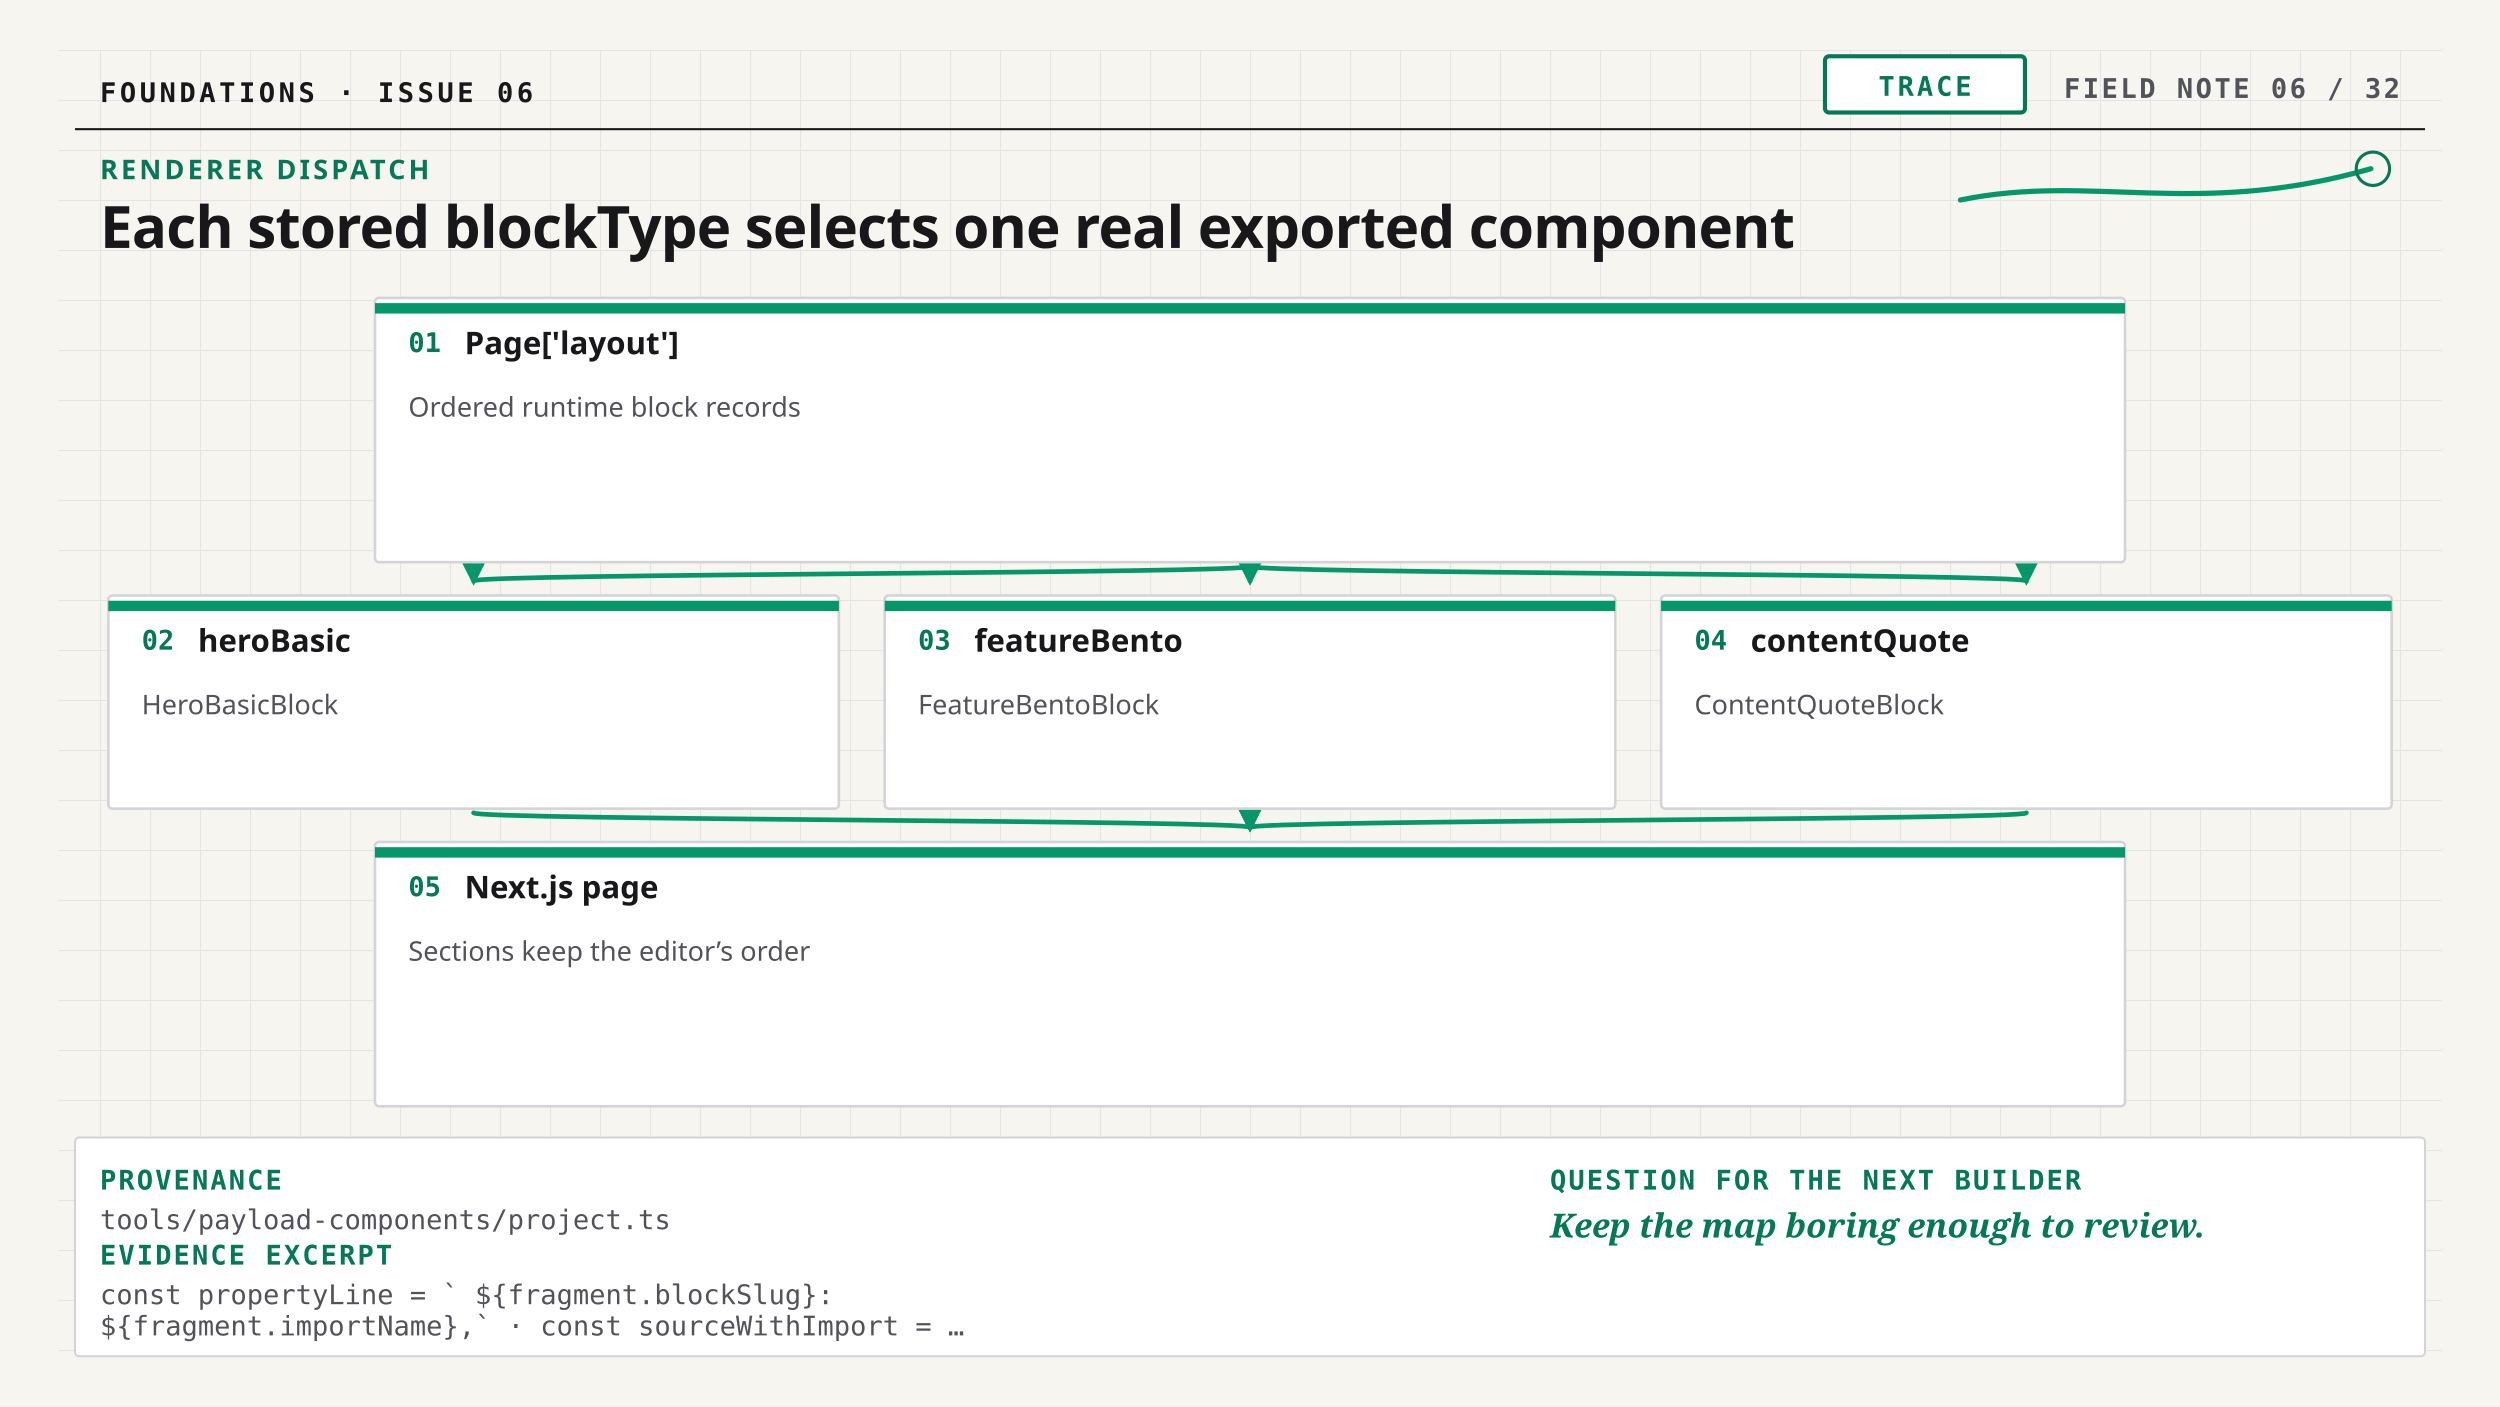
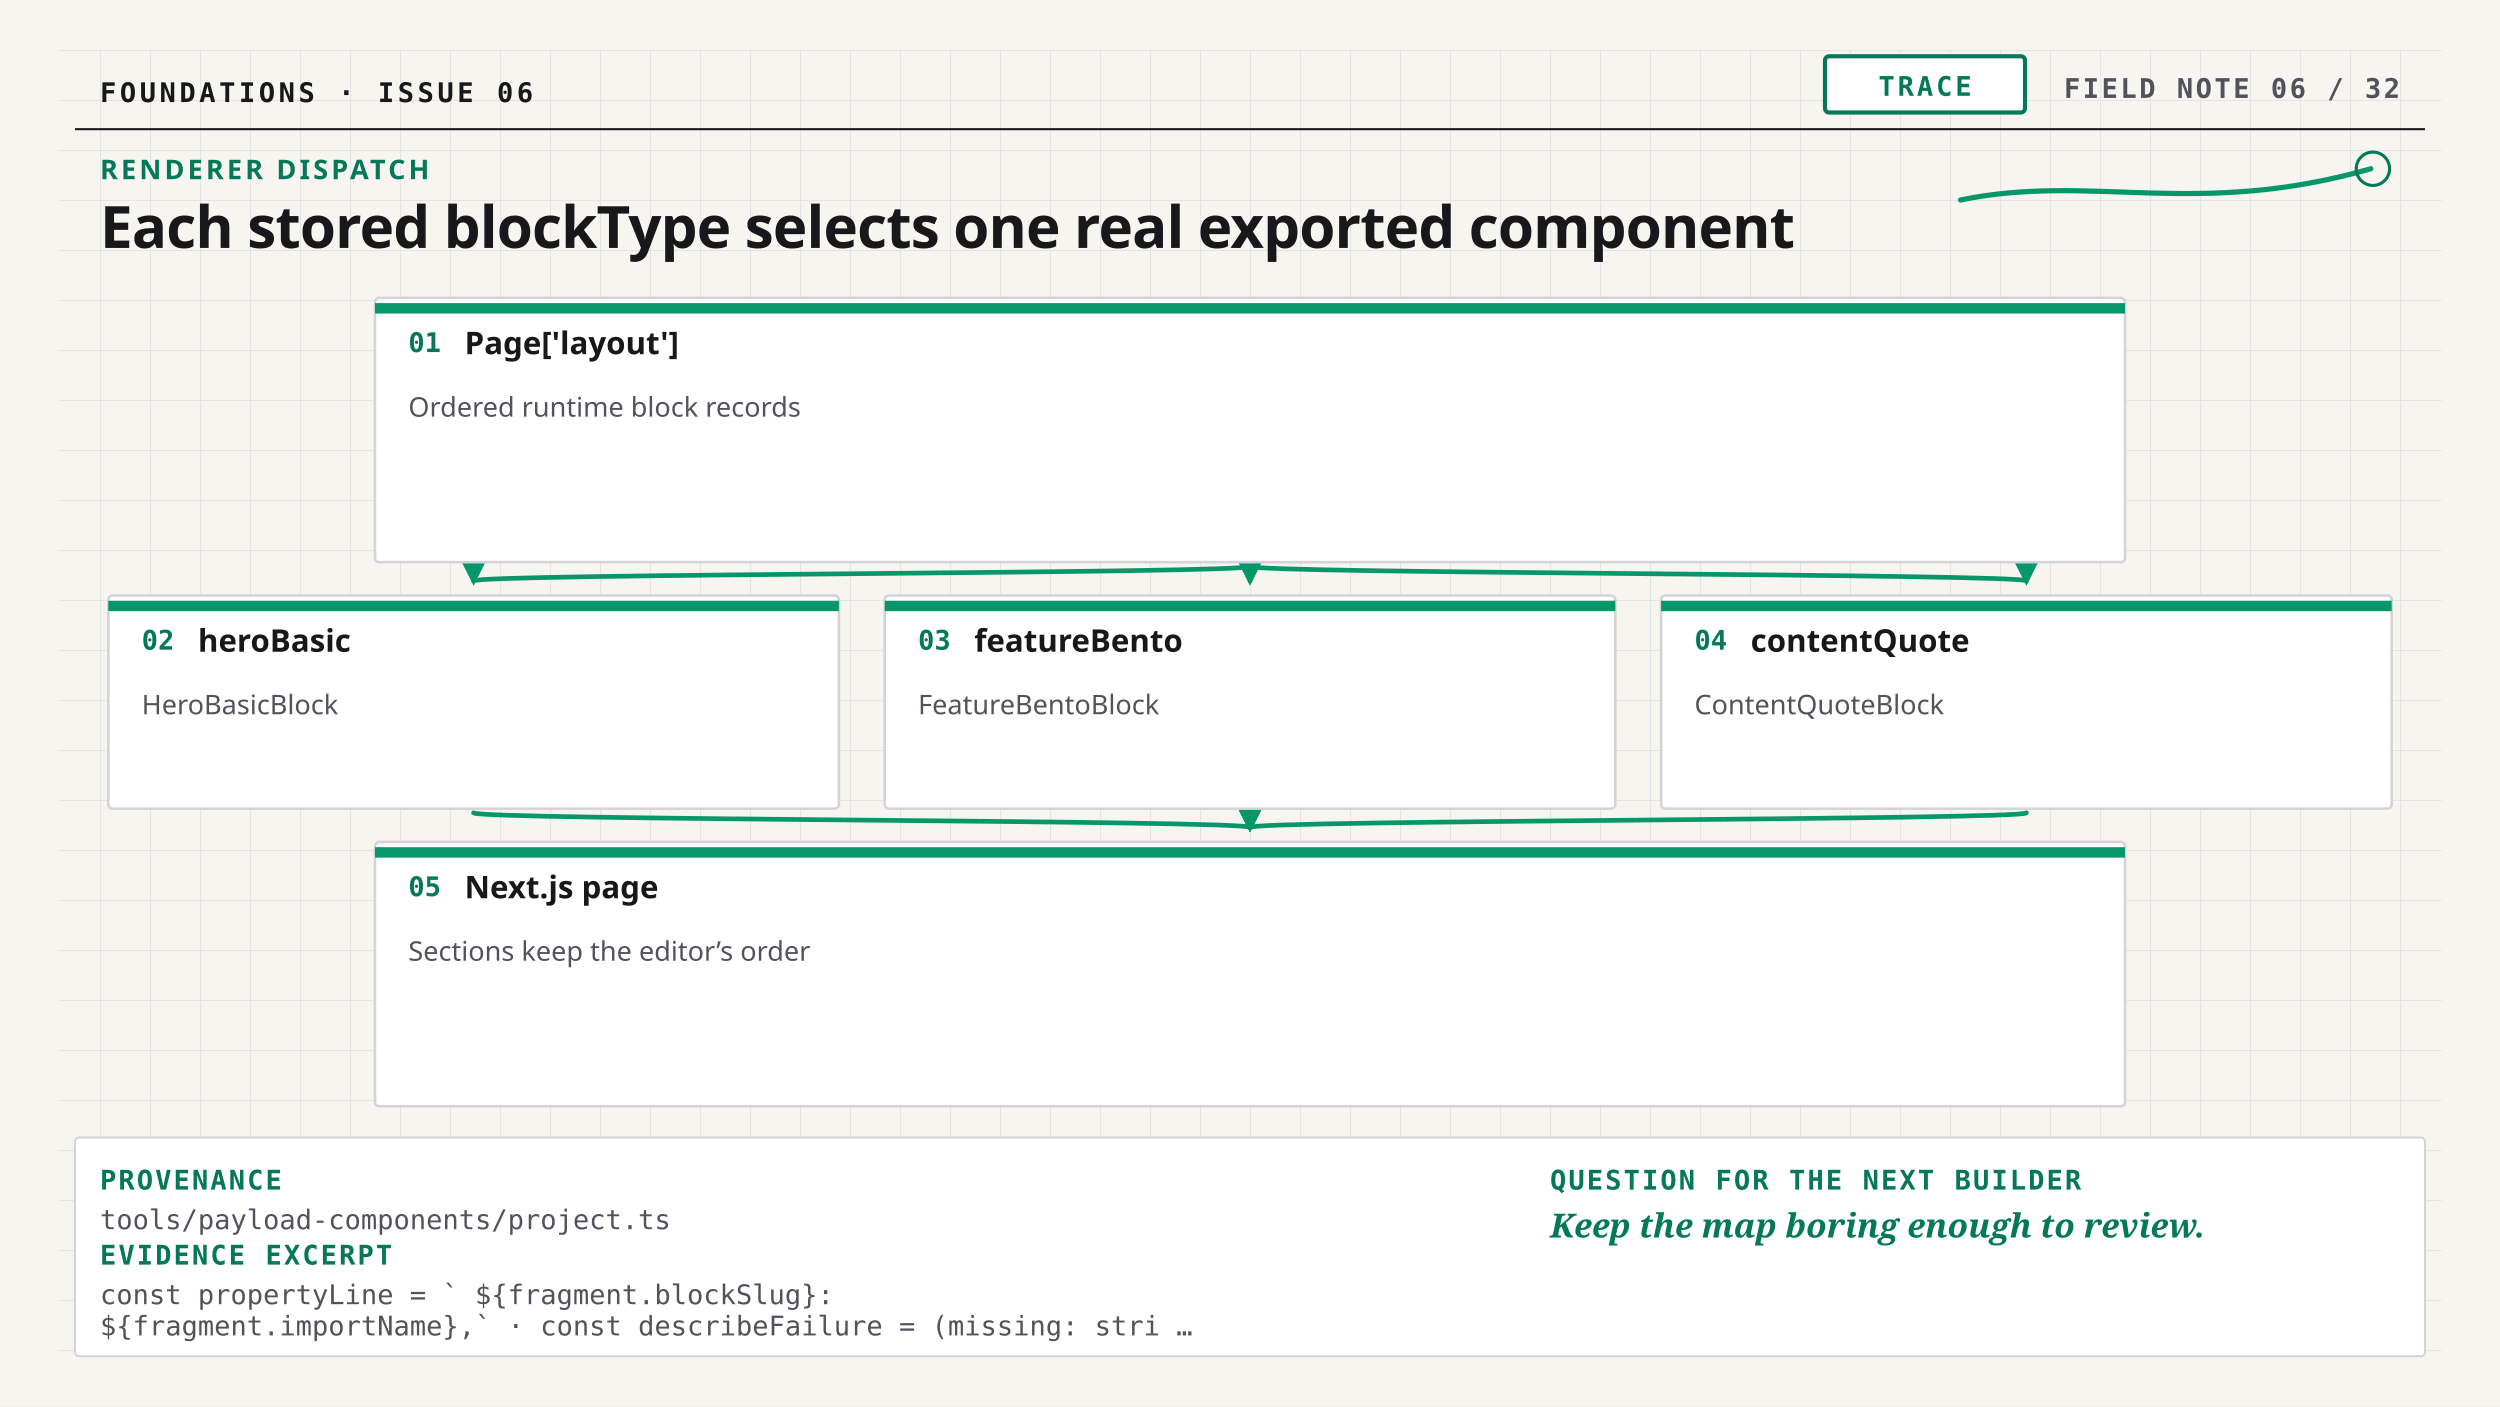
<svg xmlns="http://www.w3.org/2000/svg" viewBox="0 0 1200 675" role="img" aria-labelledby="diagram-title diagram-description" class="diagram diagram--trace" data-mode="trace" data-series="foundations" data-issue="06">
  <defs>
    <pattern id="journal-grid-pattern" width="24" height="24" patternUnits="userSpaceOnUse">
      <path d="M 24 0 L 0 0 0 24" fill="none" stroke="#e4e4e7" stroke-width="1" />
    </pattern>
    <marker id="journal-arrow" viewBox="0 0 10 10" refX="8.5" refY="5" markerWidth="7" markerHeight="7" orient="auto-start-reverse">
      <path d="M 0 0 L 10 5 L 0 10 z" fill="#059669" />
    </marker>
    <style>
      .diagram {
        background: #f7f5ef;
        color: #18181b;
      }
      .paper {
        fill: #f7f5ef;
      }
      .grid {
        fill: url(#journal-grid-pattern);
      }
      .masthead,
      .mode-label,
      .folio-label,
      .footer-label,
      .node-index,
      .edge-label,
      .node-title--mono,
      .node-body--mono,
      .provenance-line {
        font-family: ui-monospace, SFMono-Regular, Menlo, monospace;
      }
      .masthead {
        fill: #18181b;
        font-size: 13px;
        font-weight: 700;
        letter-spacing: 1.7px;
      }
      .kicker {
        fill: #047857;
        font-family: ui-sans-serif, system-ui, sans-serif;
        font-size: 13px;
        font-weight: 750;
        letter-spacing: 1.5px;
      }
      .headline {
        fill: #18181b;
        font-family: ui-sans-serif, system-ui, sans-serif;
        font-size: 28px;
        font-weight: 720;
        letter-spacing: -0.4px;
      }
      .mode-box {
        fill: #ffffff;
        stroke: #047857;
        stroke-width: 2;
      }
      .mode-label {
        fill: #047857;
        font-size: 13px;
        font-weight: 750;
        letter-spacing: 1.4px;
      }
      .folio-label {
        fill: #52525b;
        font-size: 13px;
        font-weight: 650;
        letter-spacing: 1.2px;
      }
      .journal-rule {
        stroke: #18181b;
        stroke-width: 1;
      }
      .accent-path {
        fill: none;
        stroke: #059669;
        stroke-linecap: round;
        stroke-width: 2.5;
      }
      .edge-path {
        fill: none;
        stroke: #059669;
        stroke-linecap: round;
        stroke-width: 2.25;
      }
      .diagram--join .edge-path {
        stroke-dasharray: 7 5;
      }
      .diagram--inspect .edge-path {
        stroke-width: 1.75;
      }
      .edge-label-paper {
        fill: #f7f5ef;
        stroke: #e4e4e7;
        stroke-width: 1;
      }
      .edge-label {
        fill: #047857;
        font-size: 13px;
        font-weight: 700;
      }
      .node-card {
        fill: #ffffff;
        stroke: #d4d4d8;
        stroke-width: 1.25;
      }
      .diagram--inspect .node-card {
        stroke: #18181b;
      }
      .node--terminal .node-card {
        fill: #18181b;
        stroke: #18181b;
      }
      .node-rule {
        stroke: #059669;
        stroke-width: 5;
      }
      .node-index {
        fill: #047857;
        font-size: 13px;
        font-weight: 700;
      }
      .node-title {
        fill: #18181b;
        font-family: ui-sans-serif, system-ui, sans-serif;
        font-size: 15px;
        font-weight: 720;
      }
      .node-body {
        fill: #52525b;
        font-family: ui-sans-serif, system-ui, sans-serif;
        font-size: 13px;
        font-weight: 480;
      }
      .node--terminal .node-title,
      .node--terminal .node-body {
        fill: #ffffff;
      }
      .node--terminal .node-index {
        fill: #059669;
      }
      .footer-paper {
        fill: #ffffff;
        stroke: #d4d4d8;
        stroke-width: 1;
      }
      .footer-label {
        fill: #047857;
        font-size: 13px;
        font-weight: 700;
        letter-spacing: 1px;
      }
      .provenance-line,
      .evidence-line {
        fill: #52525b;
        font-size: 13px;
      }
      .evidence-line {
        font-family: ui-monospace, SFMono-Regular, Menlo, monospace;
      }
      .prompt {
        fill: #047857;
        font-family: Georgia, serif;
        font-size: 16px;
        font-style: italic;
        font-weight: 650;
      }
      .registration {
        fill: none;
        stroke: #047857;
        stroke-width: 1.5;
      }
    </style>
  </defs>
  <rect class="paper" width="1200" height="675" />
  <rect class="grid" data-journal-part="grid" x="28" y="24" width="1144" height="627" />
  <path class="journal-rule" d="M 36 62 H 1164" />
  <g data-journal-part="masthead">
    <text class="masthead" x="48" y="49">FOUNDATIONS · ISSUE 06</text>
  </g>
  <g data-journal-part="mode">
    <rect class="mode-box" x="876" y="27" width="96" height="27" rx="2" />
    <text class="mode-label" x="924" y="46" text-anchor="middle">TRACE</text>
  </g>
  <g data-journal-part="folio">
    <text class="folio-label" x="1152" y="47" text-anchor="end">FIELD NOTE 06 / 32</text>
  </g>
  <text class="kicker" x="48" y="86">RENDERER DISPATCH</text>
  <text class="headline" x="48" y="119">Each stored blockType selects one real exported component</text>
  <path class="accent-path" d="M 941 96 C 1004 83, 1054 105, 1138 81" />
  <circle class="registration" cx="1139" cy="81" r="8" />
  <g data-diagram-layer="edges">
    <g class="edge">
      <path class="edge-path" data-edge-from="layout" data-edge-to="hero" data-edge-axis="vertical" d="M 600 271.846 C 600 275.346, 227.333 275.346, 227.333 278.846" marker-end="url(#journal-arrow)" />
    </g>
    <g class="edge">
      <path class="edge-path" data-edge-from="layout" data-edge-to="feature" data-edge-axis="vertical" d="M 600 271.846 C 600 275.346, 600 275.346, 600 278.846" marker-end="url(#journal-arrow)" />
    </g>
    <g class="edge">
      <path class="edge-path" data-edge-from="layout" data-edge-to="quote" data-edge-axis="vertical" d="M 600 271.846 C 600 275.346, 972.667 275.346, 972.667 278.846" marker-end="url(#journal-arrow)" />
    </g>
    <g class="edge">
      <path class="edge-path" data-edge-from="hero" data-edge-to="page" data-edge-axis="vertical" d="M 227.333 390.154 C 227.333 393.654, 600 393.654, 600 397.154" marker-end="url(#journal-arrow)" />
    </g>
    <g class="edge">
      <path class="edge-path" data-edge-from="feature" data-edge-to="page" data-edge-axis="vertical" d="M 600 390.154 C 600 393.654, 600 393.654, 600 397.154" marker-end="url(#journal-arrow)" />
    </g>
    <g class="edge">
      <path class="edge-path" data-edge-from="quote" data-edge-to="page" data-edge-axis="vertical" d="M 972.667 390.154 C 972.667 393.654, 600 393.654, 600 397.154" marker-end="url(#journal-arrow)" />
    </g>
  </g>
  <g data-diagram-layer="nodes">
    <g class="node node--code" data-node-id="layout" data-node-kind="code">
      <rect class="node-card" x="180" y="143" width="840" height="126.846" rx="2" />
      <path class="node-rule" d="M 180 148 H 1020" />
      <text class="node-index" x="196" y="169">01</text>
      <text class="node-title node-title--mono" x="223" y="170">Page['layout']</text>
      <text class="node-body node-body--mono" data-role="body-line" x="196" y="200">Ordered runtime block records</text>
    </g>
    <g class="node node--code" data-node-id="hero" data-node-kind="code">
      <rect class="node-card" x="52" y="285.846" width="350.667" height="102.308" rx="2" />
      <path class="node-rule" d="M 52 290.846 H 402.667" />
      <text class="node-index" x="68" y="311.846">02</text>
      <text class="node-title node-title--mono" x="95" y="312.846">heroBasic</text>
      <text class="node-body node-body--mono" data-role="body-line" x="68" y="342.846">HeroBasicBlock</text>
    </g>
    <g class="node node--code" data-node-id="feature" data-node-kind="code">
      <rect class="node-card" x="424.667" y="285.846" width="350.667" height="102.308" rx="2" />
      <path class="node-rule" d="M 424.667 290.846 H 775.333" />
      <text class="node-index" x="440.667" y="311.846">03</text>
      <text class="node-title node-title--mono" x="467.667" y="312.846">featureBento</text>
      <text class="node-body node-body--mono" data-role="body-line" x="440.667" y="342.846">FeatureBentoBlock</text>
    </g>
    <g class="node node--code" data-node-id="quote" data-node-kind="code">
      <rect class="node-card" x="797.333" y="285.846" width="350.667" height="102.308" rx="2" />
      <path class="node-rule" d="M 797.333 290.846 H 1148" />
      <text class="node-index" x="813.333" y="311.846">04</text>
      <text class="node-title node-title--mono" x="840.333" y="312.846">contentQuote</text>
      <text class="node-body node-body--mono" data-role="body-line" x="813.333" y="342.846">ContentQuoteBlock</text>
    </g>
    <g class="node node--standard" data-node-id="page" data-node-kind="standard">
      <rect class="node-card" x="180" y="404.154" width="840" height="126.846" rx="2" />
      <path class="node-rule" d="M 180 409.154 H 1020" />
      <text class="node-index" x="196" y="430.154">05</text>
      <text class="node-title" x="223" y="431.154">Next.js page</text>
      <text class="node-body" data-role="body-line" x="196" y="461.154">Sections keep the editor’s order</text>
    </g>
  </g>
  <rect class="footer-paper" x="36" y="546" width="1128" height="105" rx="2" />
  <g data-journal-part="provenance" data-provenance="tools/payload-components/project.ts">
    <text class="footer-label" x="48" y="571">PROVENANCE</text>
    <text class="provenance-line" x="48" y="590">tools/payload-components/project.ts</text>
  </g>
-   <g data-journal-part="evidence" data-evidence-excerpt="const propertyLine = `  ${fragment.blockSlug}: ${fragment.importName},`   const sourceWithImport = insertLineBeforeAnchor({     anchor: renderBlocksAnchor,     isPresent: (current) =&gt; hasNamedImport(current, fragment.importName, fragment.importPath),     line: importLine,     source,   })   const objectRange = findRenderBlocksObject(sourceWithImport)" data-evidence-truncated="true">
+   <g data-journal-part="evidence" data-evidence-excerpt="const propertyLine = `  ${fragment.blockSlug}: ${fragment.importName},`   const describeFailure = (missing: string) =&gt;     describeFragmentFailure({       edits: [importLine, `${propertyLine.trim()}  &lt;- inside the blockComponents object`],       filePath,       missing,     })   const sourceWithImport = insertLineBeforeAnchor({" data-evidence-truncated="true">
    <text class="footer-label" x="48" y="607">EVIDENCE EXCERPT</text>
    <text class="evidence-line" x="48" y="626">const propertyLine = ` ${fragment.blockSlug}:</text>
-     <text class="evidence-line" x="48" y="641">${fragment.importName},` · const sourceWithImport = …</text>
+     <text class="evidence-line" x="48" y="641">${fragment.importName},` · const describeFailure = (missing: stri …</text>
  </g>
  <g data-journal-part="prompt" data-prompt="Keep the map boring enough to review.">
    <text class="footer-label" x="744" y="571">QUESTION FOR THE NEXT BUILDER</text>
    <text class="prompt" x="744" y="594">Keep the map boring enough to review.</text>
  </g>
</svg>
